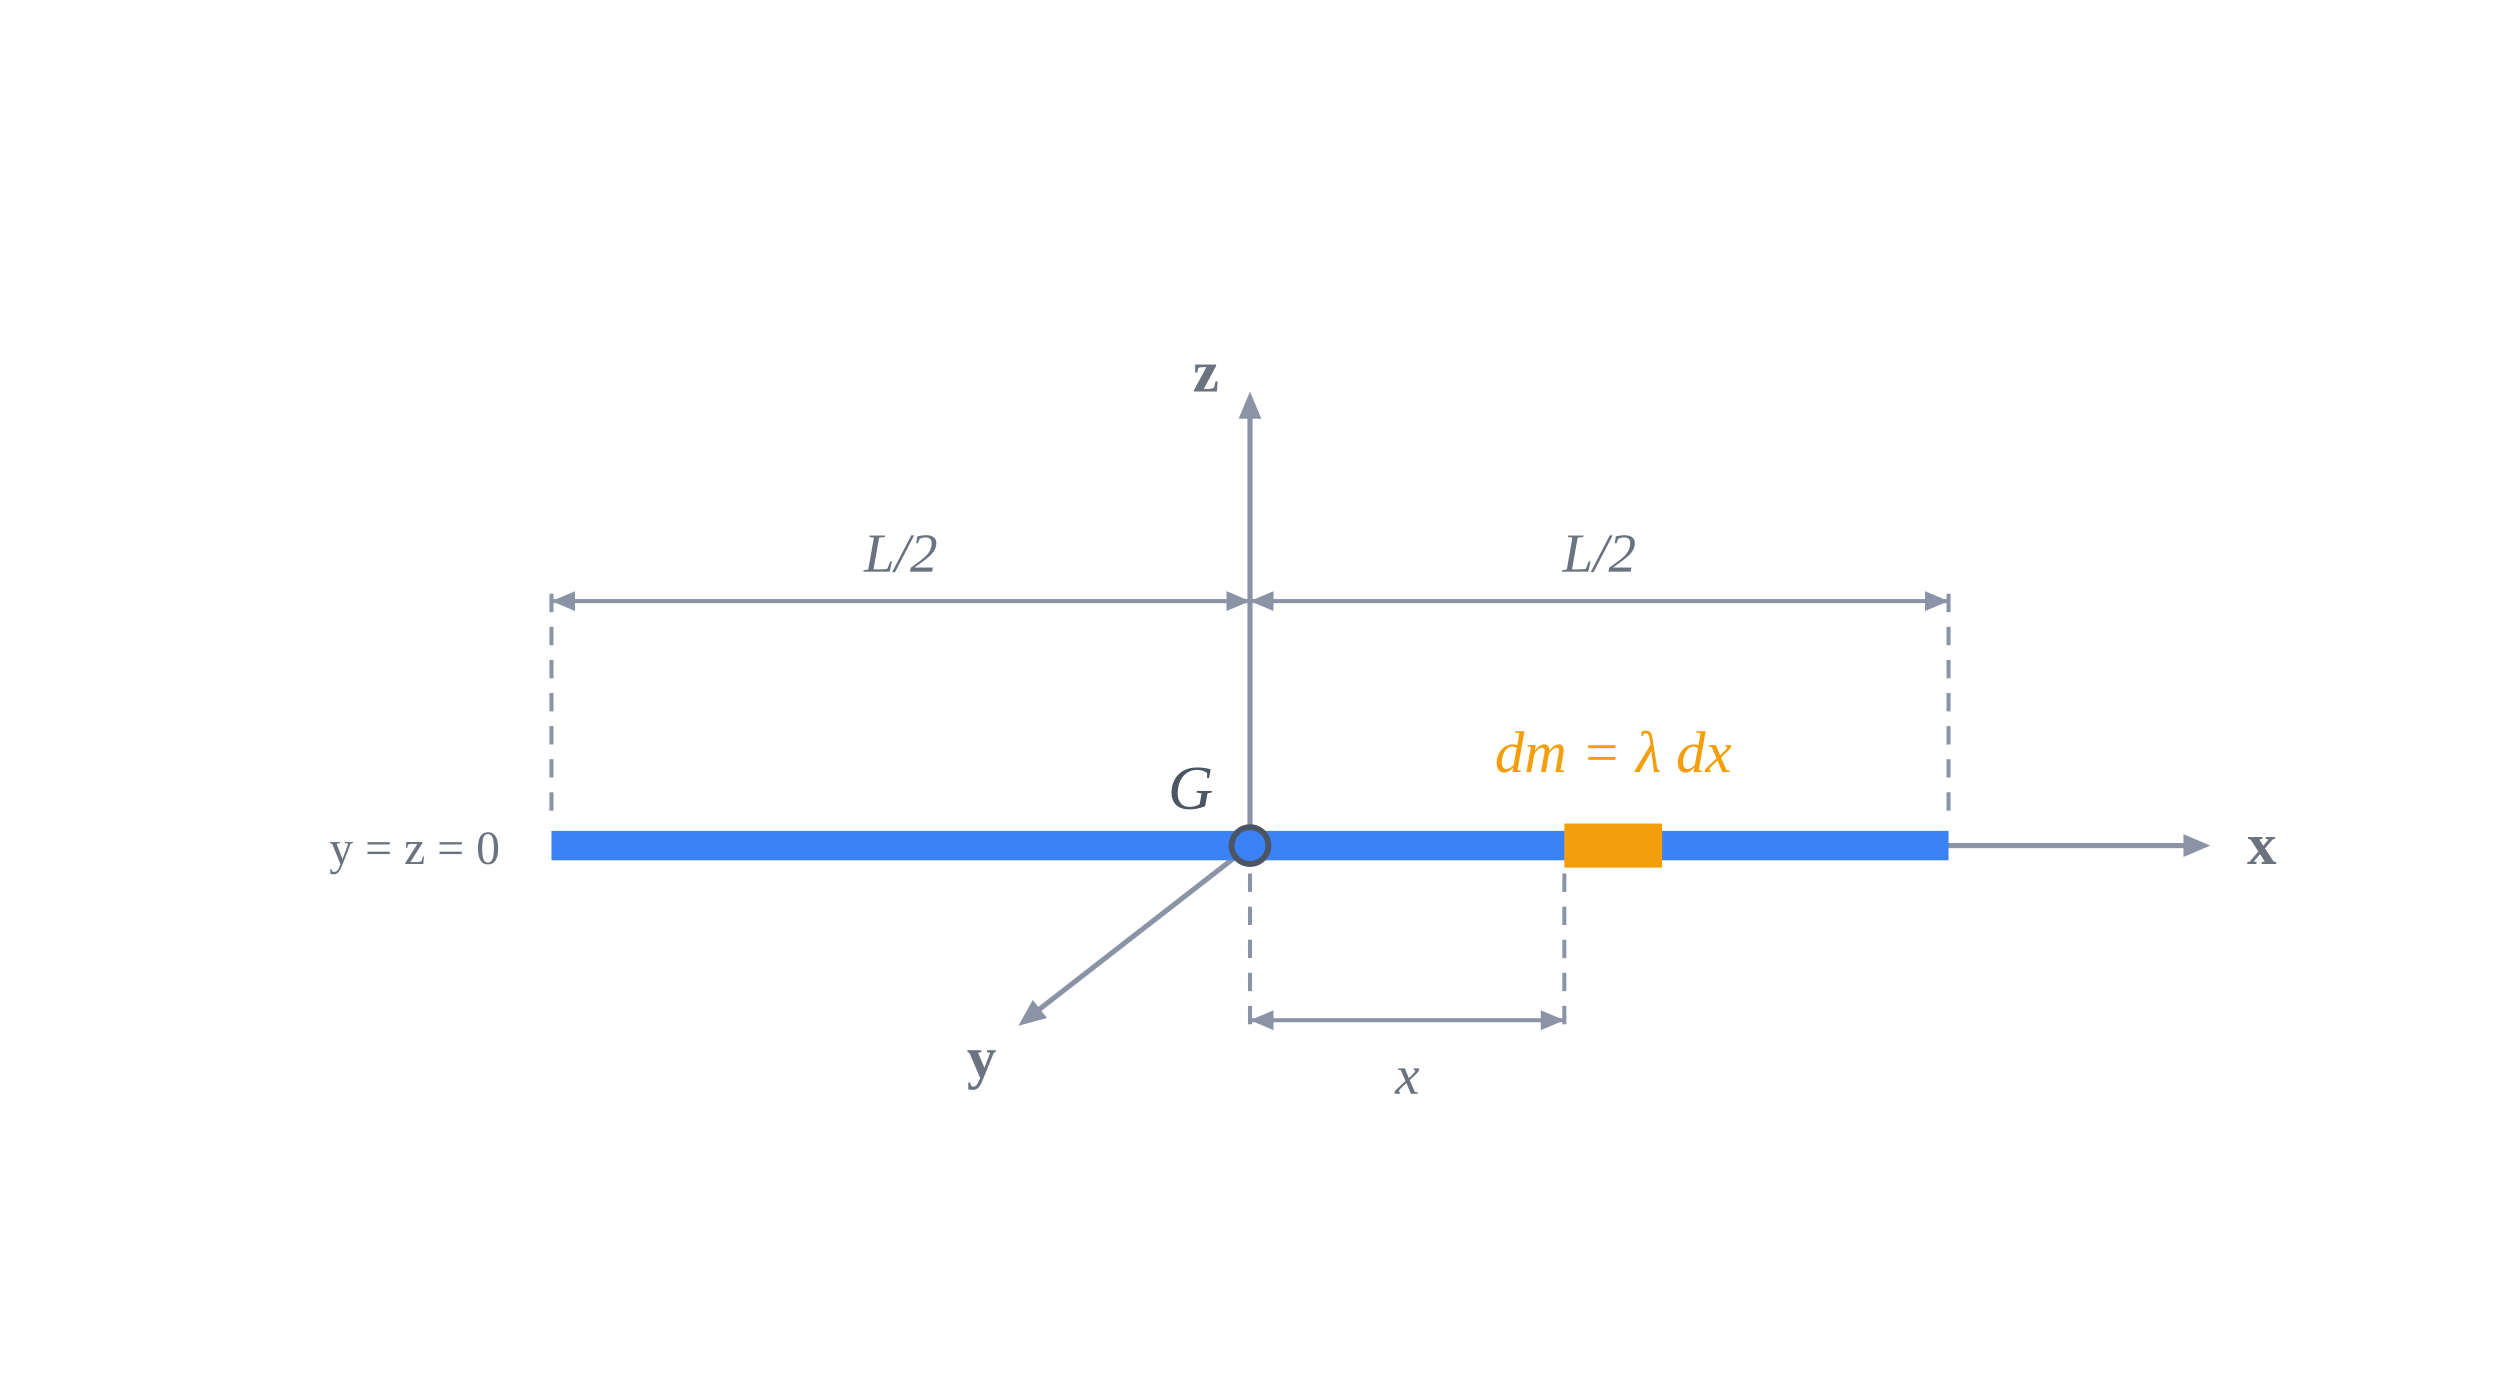
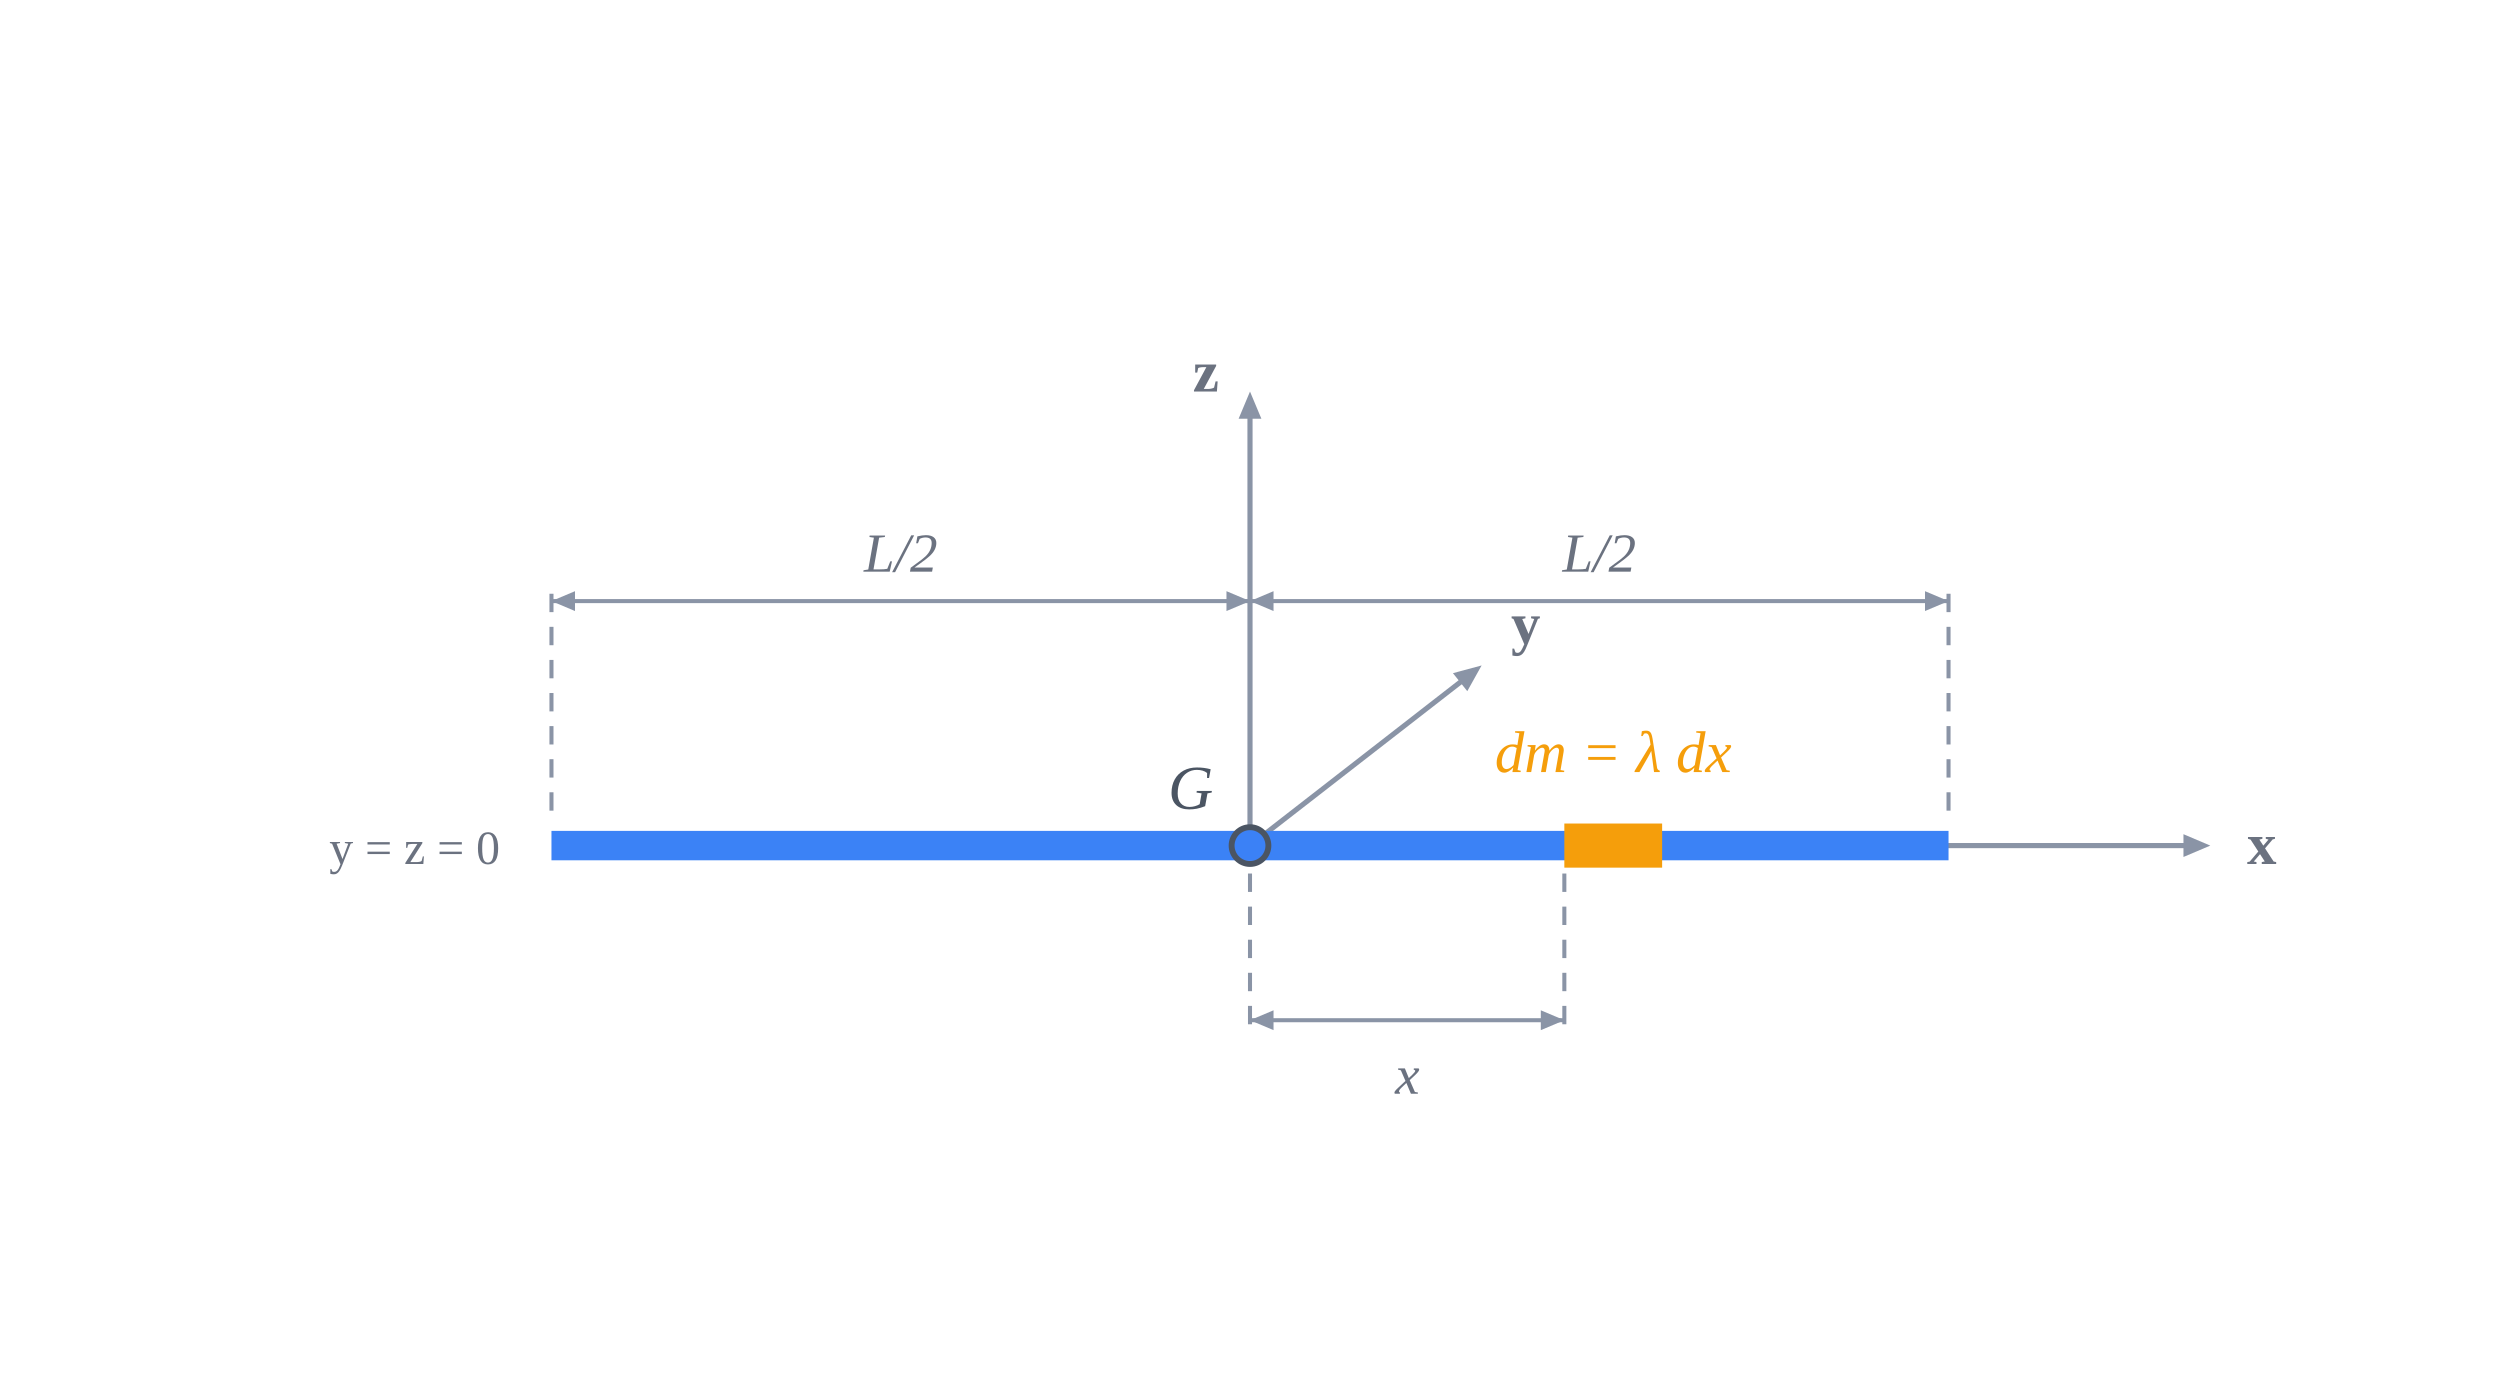
<svg xmlns="http://www.w3.org/2000/svg" viewBox="0 0 680 380" width="100%" class="fig-kit" style="max-width:680px;margin:0 auto;display:block" role="img" aria-label="Slender bar along the x axis centred at G with a line element dx at abscissa x.">
  <g font-family="Inter, Arial, sans-serif" font-size="13" fill="#8a94a6">
    <line x1="340.0" y1="230.0" x2="596.5" y2="230.0" stroke="#8a94a6" stroke-width="1.4" />
    <path d="M601.2,230.0 L593.9,233.1 L593.9,226.9 Z" fill="#8a94a6" />
    <text x="615.2" y="235.0" fill="#6b7280" font-size="16" font-weight="700" text-anchor="middle" font-family="Newsreader, 'Times New Roman', Times, serif" style="font-variant-numeric:lining-nums" font-style="italic">
      <tspan font-weight="700" font-style="normal">x</tspan>
    </text>
-     <line x1="340.0" y1="230.0" x2="280.8" y2="276.0" stroke="#8a94a6" stroke-width="1.4" />
-     <path d="M277.0,279.0 L280.9,272.0 L284.8,276.9 Z" fill="#8a94a6" />
-     <text x="267.0" y="293.0" fill="#6b7280" font-size="16" font-weight="700" text-anchor="middle" font-family="Newsreader, 'Times New Roman', Times, serif" style="font-variant-numeric:lining-nums" font-style="italic">
+     <line x1="340.0" y1="230.0" x2="399.2" y2="184.0" stroke="#8a94a6" stroke-width="1.4" />
+     <path d="M403.0,181.0 L399.1,188.0 L395.2,183.1 Z" fill="#8a94a6" />
+     <text x="415.0" y="175.0" fill="#6b7280" font-size="16" font-weight="700" text-anchor="middle" font-family="Newsreader, 'Times New Roman', Times, serif" style="font-variant-numeric:lining-nums" font-style="italic">
      <tspan font-weight="700" font-style="normal">y</tspan>
    </text>
    <line x1="340.0" y1="230.0" x2="340.0" y2="111.3" stroke="#8a94a6" stroke-width="1.4" />
    <path d="M340.0,106.5 L343.1,113.9 L336.9,113.9 Z" fill="#8a94a6" />
    <text x="328.0" y="106.5" fill="#6b7280" font-size="16" font-weight="700" text-anchor="middle" font-family="Newsreader, 'Times New Roman', Times, serif" style="font-variant-numeric:lining-nums" font-style="italic">
      <tspan font-weight="700" font-style="normal">z</tspan>
    </text>
    <line x1="150.0" y1="230.0" x2="530.0" y2="230.0" stroke="#3b82f6" stroke-width="8.0" />
    <line x1="425.5" y1="230.0" x2="452.1" y2="230.0" stroke="#f59e0b" stroke-width="12.0" />
    <text x="438.8" y="210.0" fill="#f59e0b" font-size="16" font-weight="400" text-anchor="middle" font-family="Newsreader, 'Times New Roman', Times, serif" style="font-variant-numeric:lining-nums" font-style="italic">dm = λ dx</text>
    <line x1="150.0" y1="163.5" x2="340.0" y2="163.5" stroke="#8a94a6" stroke-width="1.1" />
    <path d="M150.0,163.5 L156.4,160.8 L156.4,166.2 Z" fill="#8a94a6" />
    <path d="M340.0,163.5 L333.6,166.2 L333.6,160.8 Z" fill="#8a94a6" />
    <text x="245.0" y="155.5" fill="#6b7280" font-size="15" font-weight="400" text-anchor="middle" font-family="Newsreader, 'Times New Roman', Times, serif" style="font-variant-numeric:lining-nums" font-style="italic">L/2</text>
    <line x1="340.0" y1="163.5" x2="530.0" y2="163.5" stroke="#8a94a6" stroke-width="1.1" />
    <path d="M340.0,163.5 L346.4,160.8 L346.4,166.2 Z" fill="#8a94a6" />
    <path d="M530.0,163.5 L523.6,166.2 L523.6,160.8 Z" fill="#8a94a6" />
    <text x="435.0" y="155.5" fill="#6b7280" font-size="15" font-weight="400" text-anchor="middle" font-family="Newsreader, 'Times New Roman', Times, serif" style="font-variant-numeric:lining-nums" font-style="italic">L/2</text>
    <line x1="150.0" y1="220.5" x2="150.0" y2="158.8" stroke="#8a94a6" stroke-width="1.1" stroke-dasharray="5 4" />
    <line x1="530.0" y1="220.5" x2="530.0" y2="158.8" stroke="#8a94a6" stroke-width="1.1" stroke-dasharray="5 4" />
    <line x1="340.0" y1="237.6" x2="340.0" y2="282.2" stroke="#8a94a6" stroke-width="1.1" stroke-dasharray="5 4" />
    <line x1="425.5" y1="237.6" x2="425.5" y2="282.2" stroke="#8a94a6" stroke-width="1.1" stroke-dasharray="5 4" />
    <line x1="340.0" y1="277.5" x2="425.5" y2="277.5" stroke="#8a94a6" stroke-width="1.1" />
    <path d="M340.0,277.5 L346.4,274.8 L346.4,280.2 Z" fill="#8a94a6" />
    <path d="M425.5,277.5 L419.1,280.2 L419.1,274.8 Z" fill="#8a94a6" />
    <text x="382.8" y="297.5" fill="#6b7280" font-size="15" font-weight="400" text-anchor="middle" font-family="Newsreader, 'Times New Roman', Times, serif" style="font-variant-numeric:lining-nums" font-style="italic">x</text>
    <circle cx="340.0" cy="230.0" r="5" fill="#3b82f6" fill-opacity="0.95" stroke="#4b5563" stroke-width="1.6" />
    <text x="330.0" y="220.0" fill="#4b5563" font-size="17" font-weight="400" text-anchor="end" font-family="Newsreader, 'Times New Roman', Times, serif" style="font-variant-numeric:lining-nums" font-style="italic">G</text>
    <text x="136.0" y="235.0" fill="#6b7280" font-size="13" font-weight="400" text-anchor="end" font-family="Newsreader, 'Times New Roman', Times, serif" style="font-variant-numeric:lining-nums">y = z = 0</text>
  </g>
</svg>
